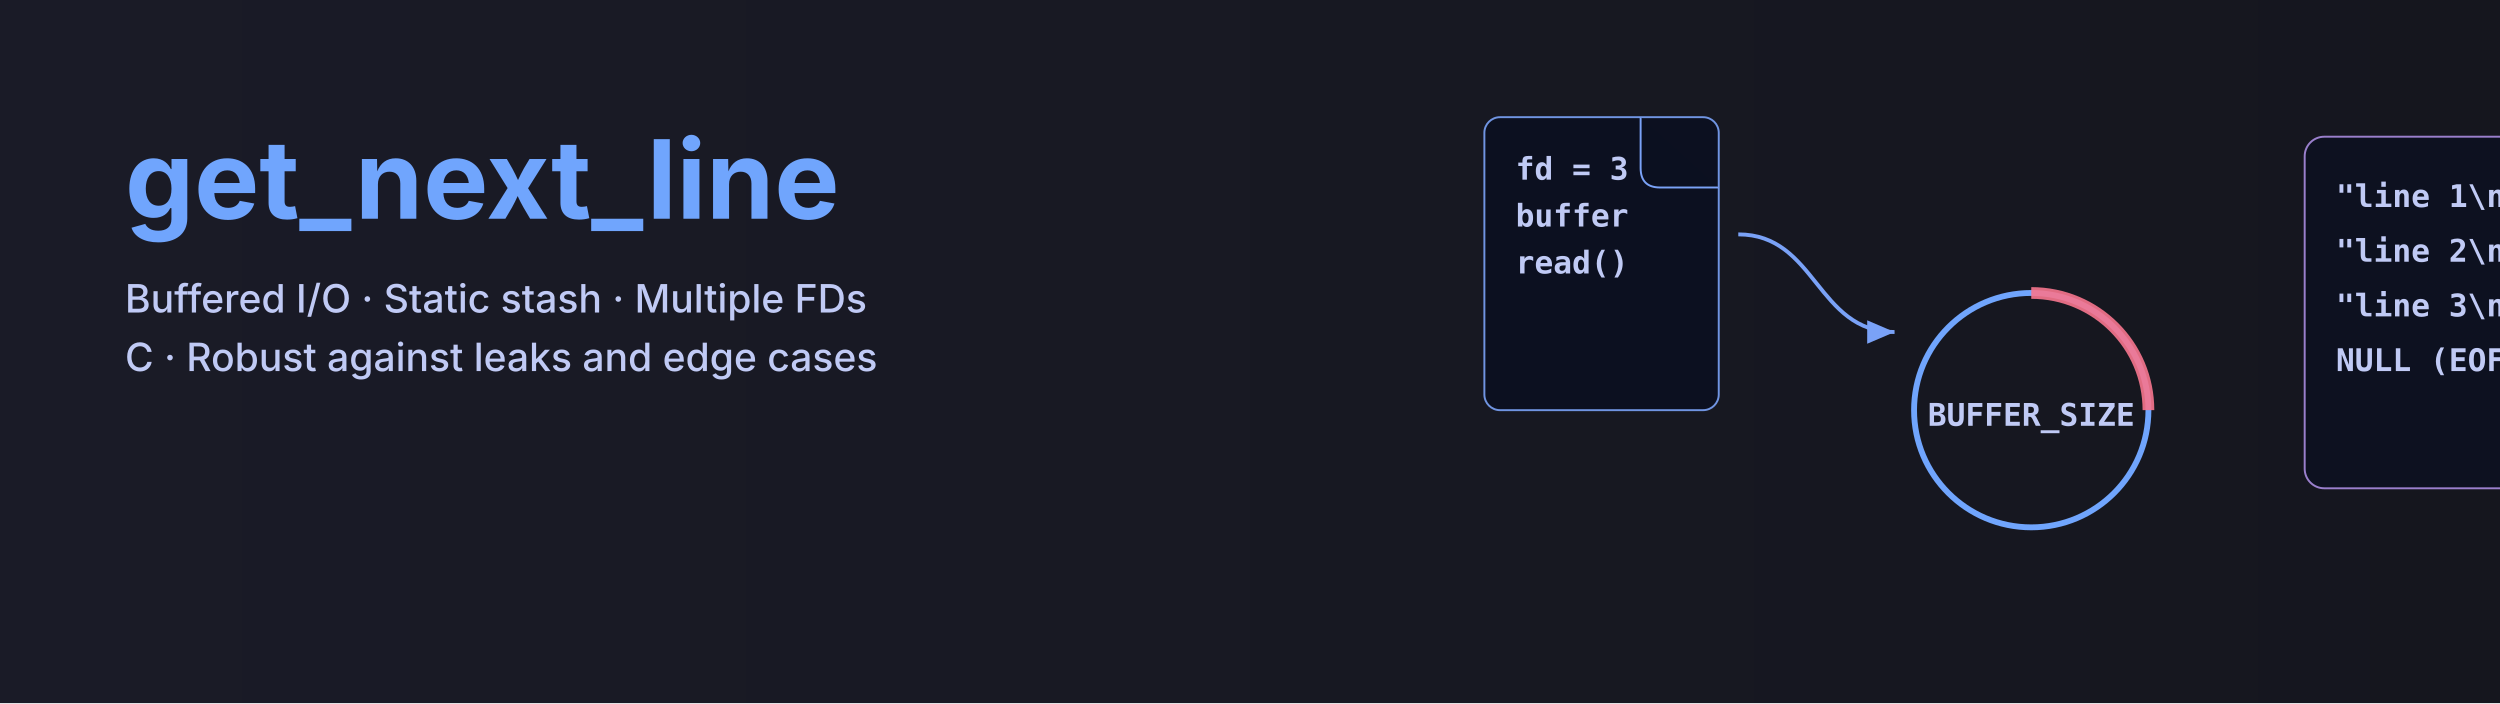
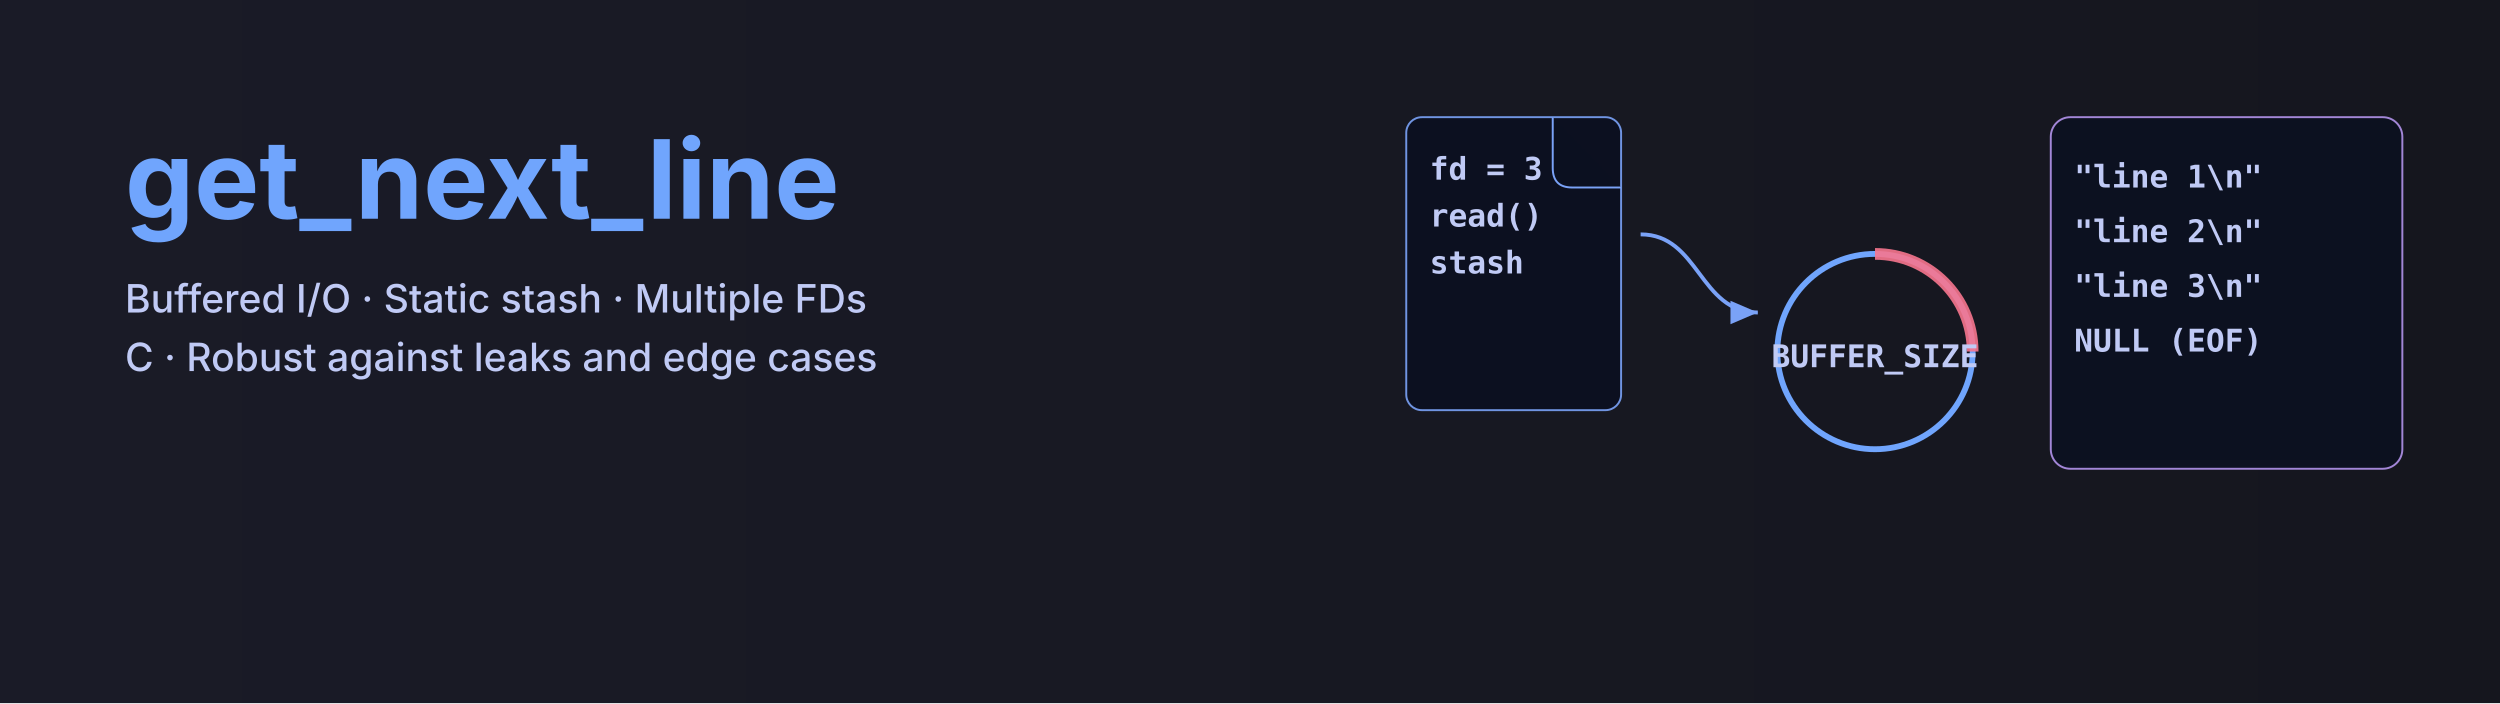
<svg xmlns="http://www.w3.org/2000/svg" width="1280" height="360" viewBox="0 0 1280 360" role="img" aria-labelledby="t d">
  <defs>
    <linearGradient id="bg" x1="0" y1="0" x2="1" y2="0">
      <stop offset="0%" stop-color="#1a1b27" />
      <stop offset="100%" stop-color="#15161e" />
    </linearGradient>
    <style>
      .title{font:700 56px/1.1 Inter,Segoe UI,Roboto,Arial,sans-serif;fill:#70a5fd}
      .tag{font:500 20px/1.4 Inter,Segoe UI,Roboto,Arial,sans-serif;fill:#c0caf5}
      .mono{font:600 16px/1.35 "JetBrains Mono","Fira Code",Menlo,Consolas,monospace;fill:#c0caf5}
-       .stroke{stroke:#7aa2f7;stroke-width:2}
-       .soft{stroke:#bb9af7;stroke-width:2;opacity:.6}
    </style>
+     <marker id="m" markerWidth="10" markerHeight="10" refX="7" refY="3" orient="auto">
+       <path d="M0,0 L7,3 L0,6 z" fill="#7aa2f7" />
+     </marker>
  </defs>
  <rect width="1280" height="360" fill="url(#bg)" />
  <g transform="translate(64,112)">
    <text class="title">get_next_line</text>
    <text class="tag" y="48">Buffered I/O · Static stash · Multiple FDs</text>
    <text class="tag" y="78">C · Robust against leaks and edge cases</text>
  </g>
-   <g transform="translate(760,60)">
+   <g transform="translate(720,60)">
    <g>
-       <rect x="0" y="0" width="120" height="150" rx="8" fill="#0b1020" stroke="#7aa2f7" opacity=".9" />
-       <path d="M120,36 L90,36 Q80,36 80,26 L80,0" fill="#0b1020" stroke="#7aa2f7" />
-       <text class="mono" x="16" y="32">fd = 3</text>
-       <text class="mono" x="16" y="56">buffer</text>
-       <text class="mono" x="16" y="80">read()</text>
+       <rect x="0" y="0" width="110" height="150" rx="8" fill="#0b1020" stroke="#7aa2f7" opacity=".9" />
+       <path d="M110,36 L85,36 Q75,36 75,26 L75,0" fill="#0b1020" stroke="#7aa2f7" />
+       <text class="mono" x="12" y="32">fd = 3</text>
+       <text class="mono" x="12" y="56">read()</text>
+       <text class="mono" x="12" y="80">stash</text>
    </g>
-     <path d="M130,60 C170,60 170,110 210,110" class="stroke" fill="none" marker-end="url(#m)" />
-     <g transform="translate(220,90)">
-       <circle cx="60" cy="60" r="60" fill="none" stroke="#70a5fd" stroke-width="3" />
-       <path d="M60,0 A60,60 0 0 1 120,60" fill="none" stroke="#f7768e" stroke-width="6" opacity=".9" />
-       <text class="mono" x="60" y="68" text-anchor="middle">BUFFER_SIZE</text>
+     <path d="M120,60 C150,60 150,100 180,100" fill="none" stroke="#7aa2f7" stroke-width="2" marker-end="url(#m)" />
+     <g transform="translate(190,70)">
+       <circle cx="50" cy="50" r="50" fill="none" stroke="#70a5fd" stroke-width="3" />
+       <path d="M50,0 A50,50 0 0 1 100,50" fill="none" stroke="#f7768e" stroke-width="6" opacity=".9" />
+       <text class="mono" x="50" y="58" text-anchor="middle">BUFFER_SIZE</text>
    </g>
-     <g transform="translate(420,10)">
-       <rect x="0" y="0" width="260" height="180" rx="10" fill="#0b1020" stroke="#bb9af7" opacity=".8" />
-       <text class="mono" x="16" y="36">"line 1\n"</text>
-       <text class="mono" x="16" y="64">"line 2\n"</text>
-       <text class="mono" x="16" y="92">"line 3\n"</text>
-       <text class="mono" x="16" y="120">NULL (EOF)</text>
+     <g transform="translate(330,0)">
+       <rect x="0" y="0" width="180" height="180" rx="10" fill="#0b1020" stroke="#bb9af7" opacity=".85" />
+       <text class="mono" x="12" y="36">"line 1\n"</text>
+       <text class="mono" x="12" y="64">"line 2\n"</text>
+       <text class="mono" x="12" y="92">"line 3\n"</text>
+       <text class="mono" x="12" y="120">NULL (EOF)</text>
    </g>
-     <defs>
-       <marker id="m" markerWidth="10" markerHeight="10" refX="7" refY="3" orient="auto">
-         <path d="M0,0 L7,3 L0,6 z" fill="#7aa2f7" />
-       </marker>
-     </defs>
  </g>
</svg>
